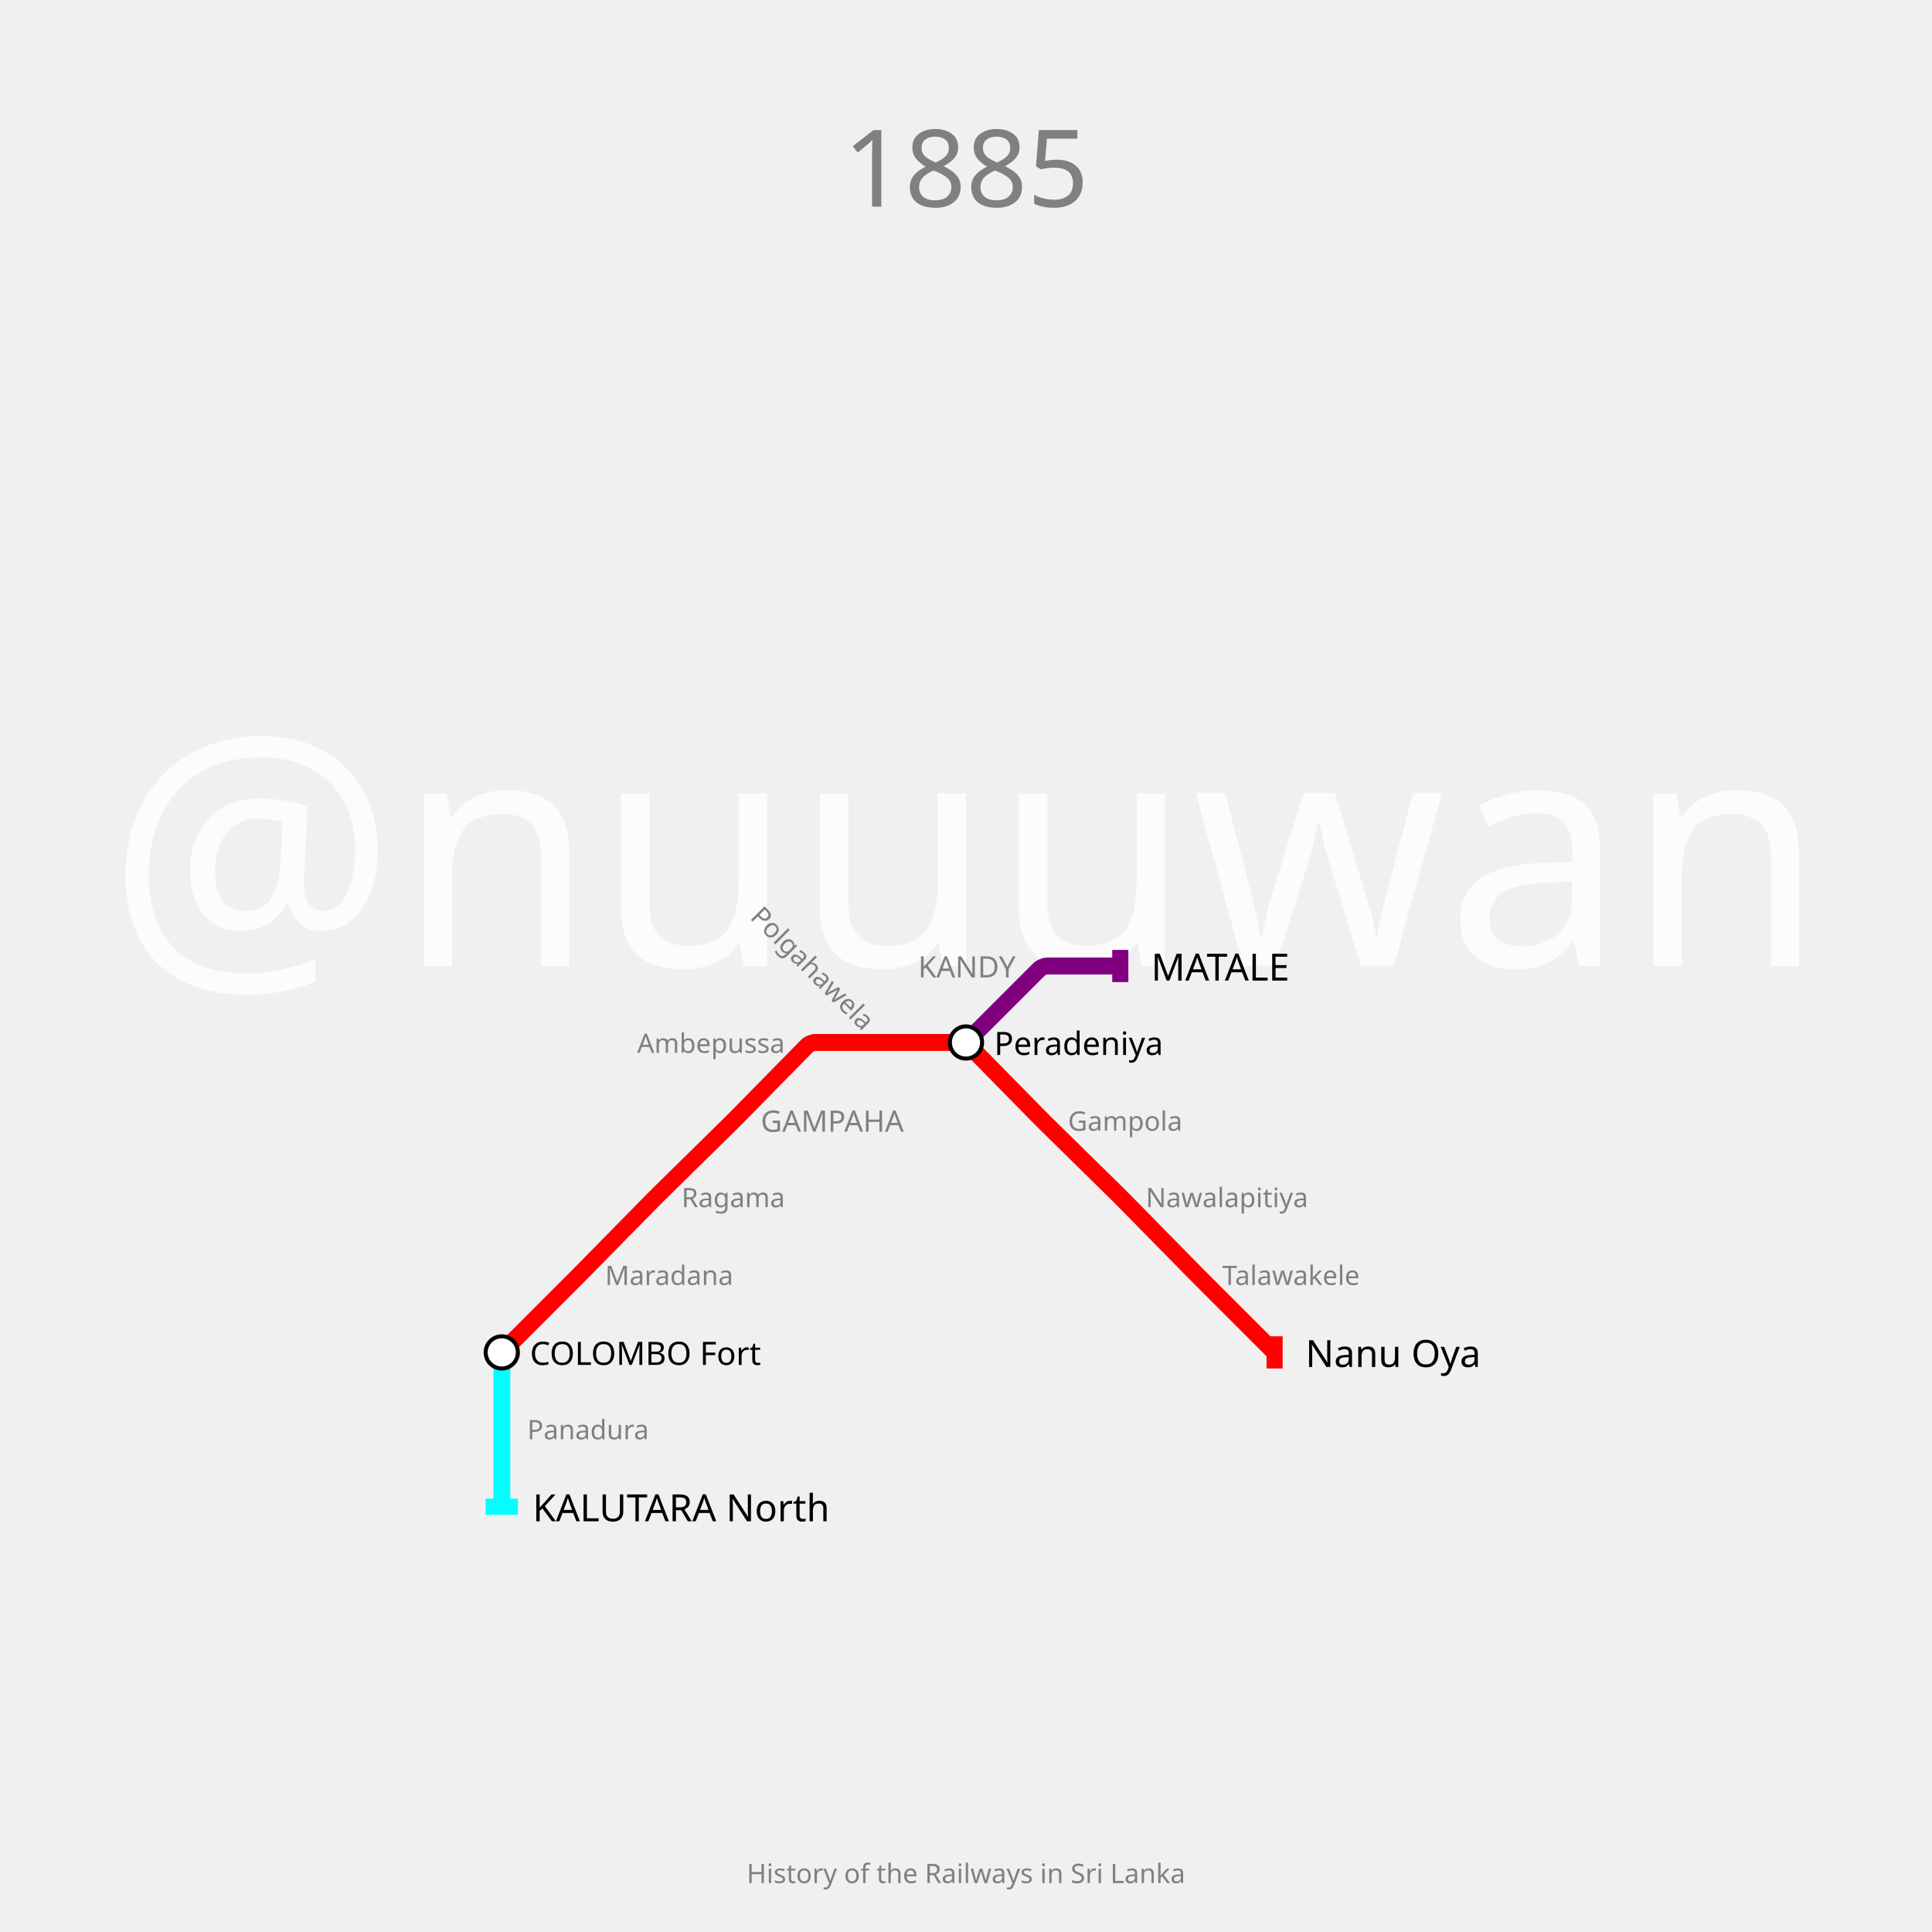
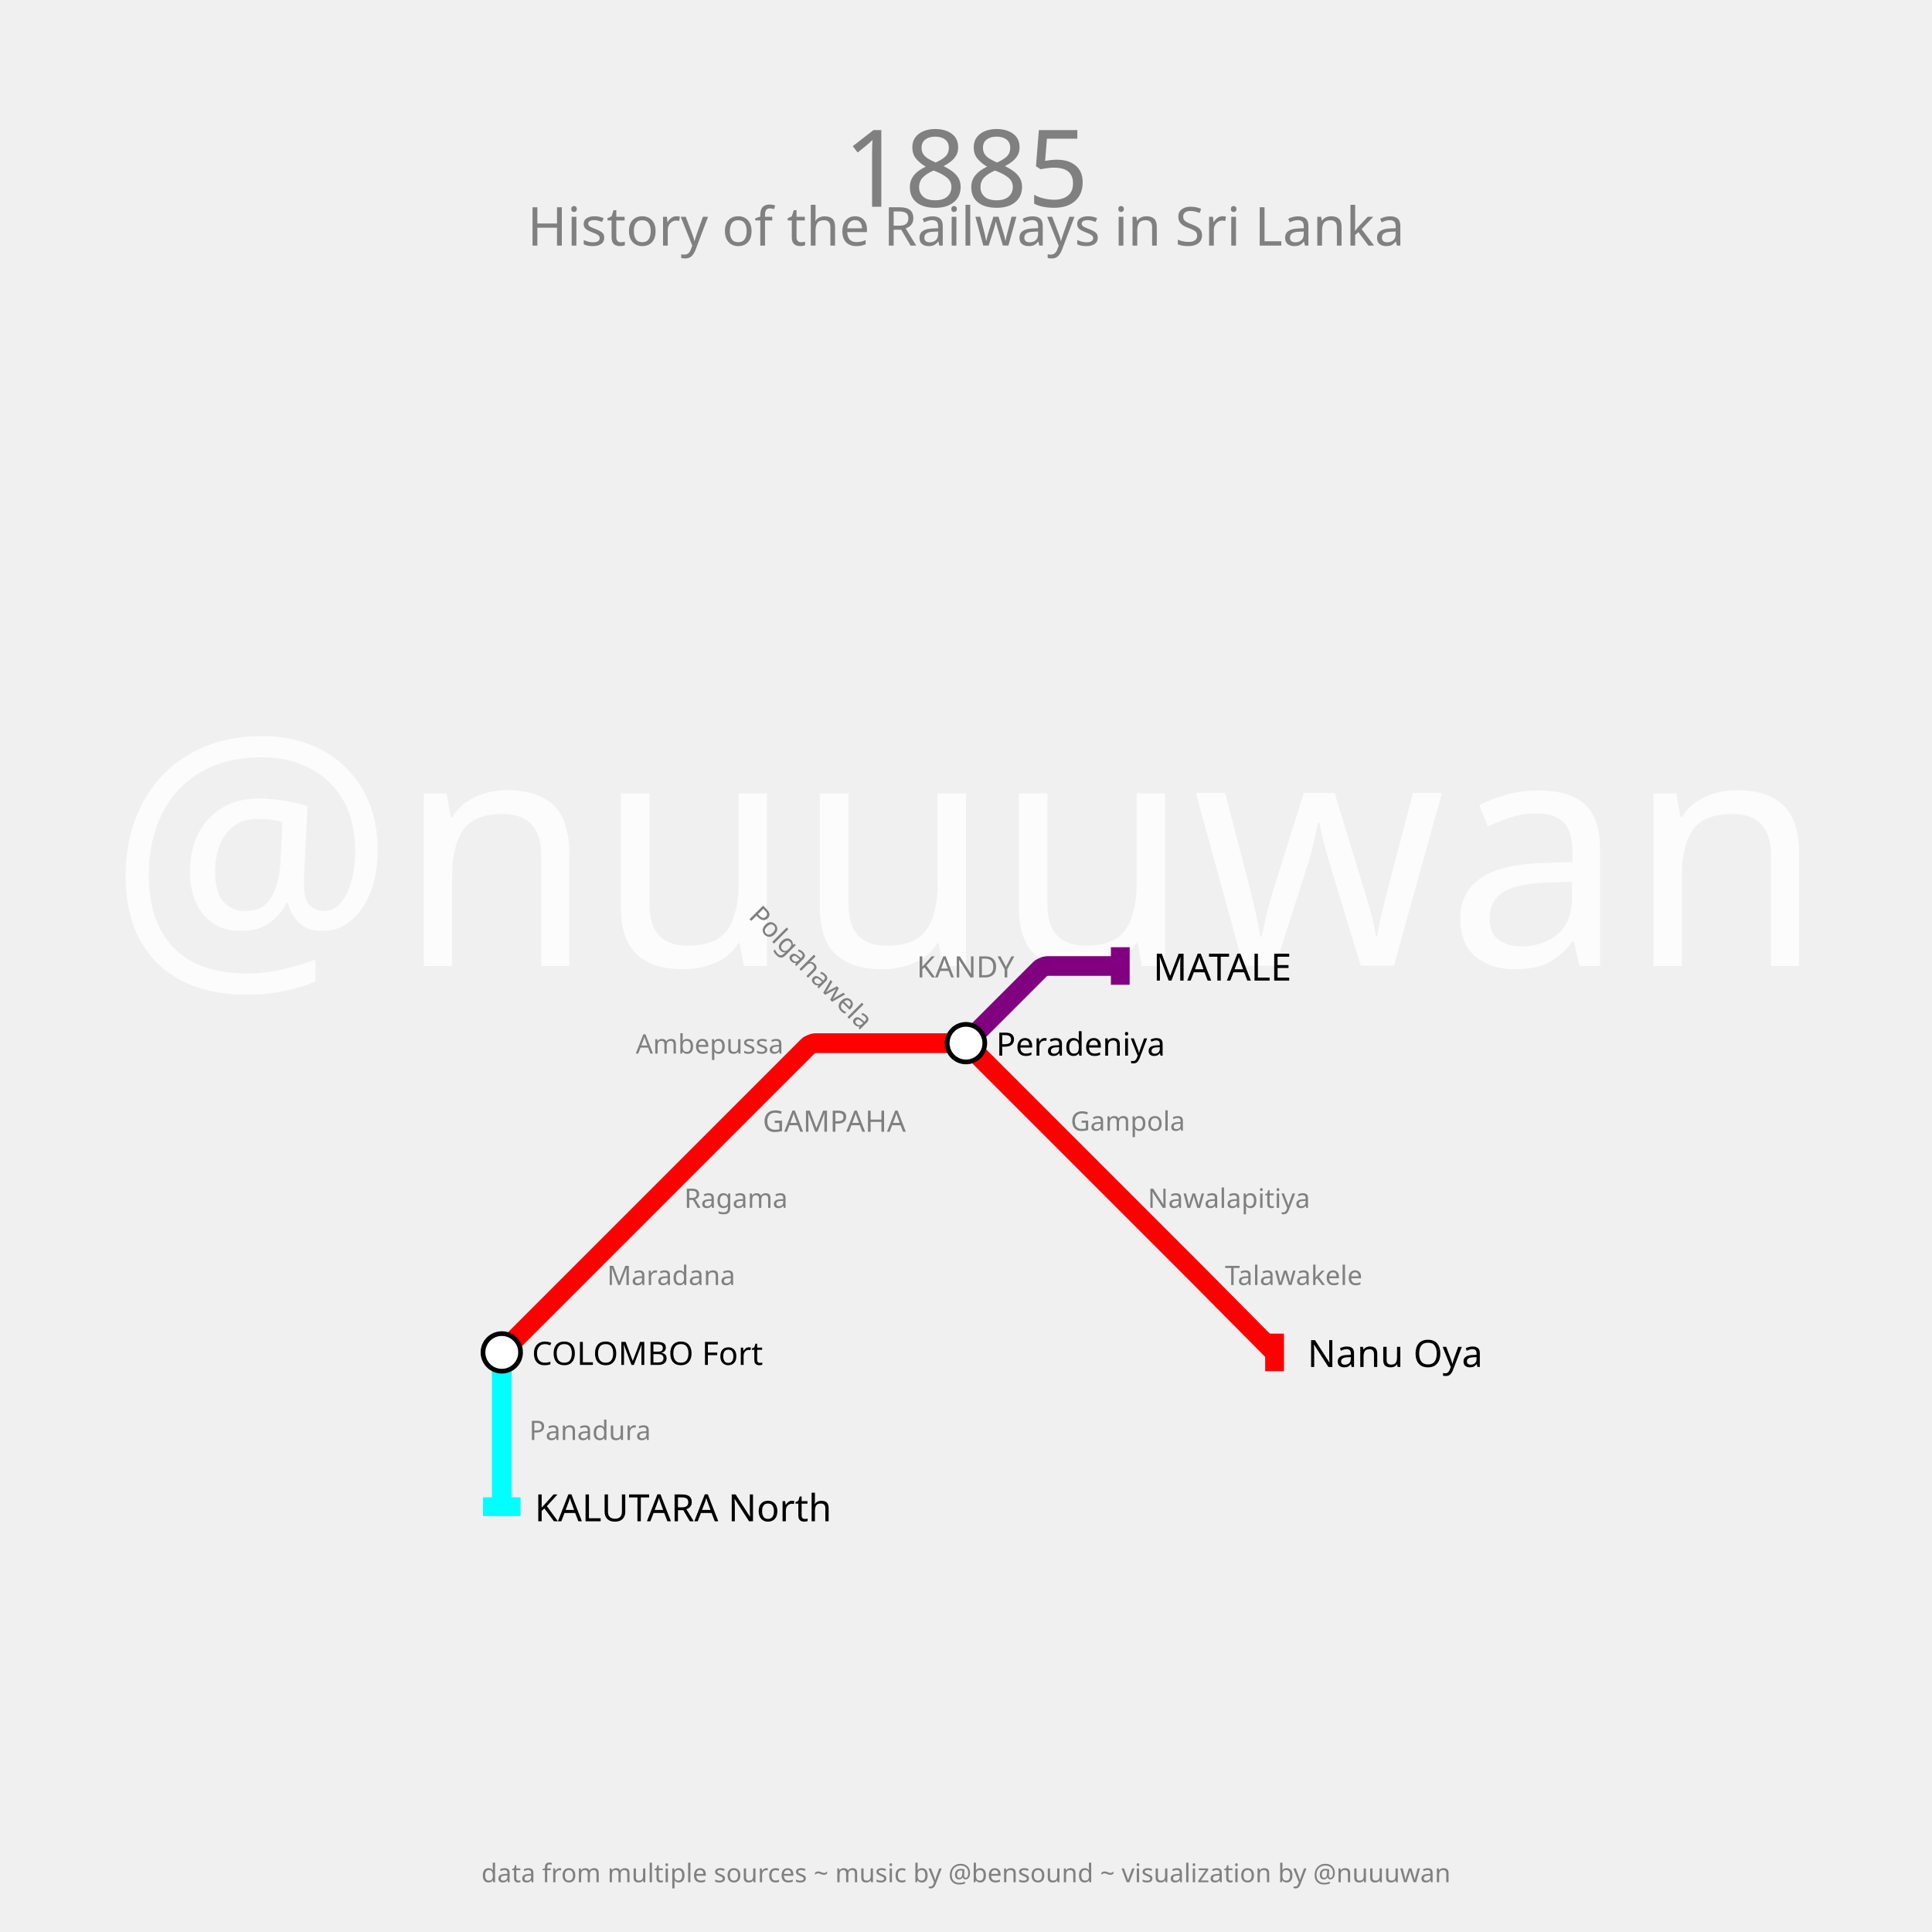
- <svg xmlns="http://www.w3.org/2000/svg" width="1440" height="1440" padding="144">
-   <text fill="#fcfcfc" stroke="none" font-size="240.0" font-family="p22" x="720.0" y="720.0" text-anchor="middle" dominant-baseline="center">@nuuuwan</text>
-   <text fill="gray" stroke="none" font-size="80" font-family="p22" x="720.0" y="92.0" text-anchor="middle" dominant-baseline="hanging">1885</text>
-   <text fill="gray" stroke="none" font-size="20" font-family="p22" x="720.0" y="1388.0" text-anchor="middle" dominant-baseline="text-top">History of the Railways in Sri Lanka</text>
+ <svg xmlns="http://www.w3.org/2000/svg" width="2880" height="2880" padding="288">
+   <text fill="#fcfcfc" stroke="none" font-size="480.0" font-family="p22" x="1440.0" y="1440.0" text-anchor="middle" dominant-baseline="center">@nuuuwan</text>
+   <text fill="gray" stroke="none" font-size="160" font-family="p22" x="1440.0" y="184.0" text-anchor="middle" dominant-baseline="hanging">1885</text>
+   <text fill="gray" stroke="none" font-size="80" font-family="p22" x="1440.0" y="304.0" text-anchor="middle" dominant-baseline="hanging">History of the Railways in Sri Lanka</text>
+   <text fill="gray" stroke="none" font-size="38.4" font-family="p22" x="1440.0" y="2776.0" text-anchor="middle" dominant-baseline="text-top">data from multiple sources ~ music by @bensound ~ visualization by @nuuuwan</text>
  <g>
-     <path fill="none" stroke-width="12.6" stroke-opacity="1" d="M 374.0,1008.0 L 429.125,952.875 C 430.083,951.917 433.9,948.067 434.85,947.1 L 486.293,894.755 C 487.195,893.837 490.837,890.195 491.755,889.293 L 544.238,837.715 C 545.159,836.81 548.81,833.159 549.715,832.238 L 601.967,779.068 C 602.645,778.379 605.933,777.0 606.9,777.0 L 662.0,777.0 L 717.1,777.0 C 718.067,777.0 721.355,778.379 722.033,779.068 L 774.252,832.203 C 775.168,833.136 778.864,836.832 779.797,837.748 L 832.24,889.287 C 833.16,890.192 836.808,893.84 837.713,894.76 L 889.286,947.238 C 890.19,948.159 893.826,951.826 894.738,952.738 L 950.0,1008.0" stroke="red" />
-     <rect stroke="none" fill-opacity="1" x="944" y="996" width="12" height="24" fill="red" />
+     <path fill="none" stroke-width="29.4" stroke-opacity="1" d="M 748.0,2016.0 L 864.0,1900.0 L 979.0,1785.0 L 1094.0,1670.0 L 1204.934,1559.066 C 1206.289,1557.711 1212.833,1555.0 1214.75,1555.0 L 1324.0,1555.0 L 1434.2,1555.0 C 1436.133,1555.0 1442.734,1557.734 1444.101,1559.101 L 1555.0,1670.0 L 1670.0,1785.0 L 1779.25,1894.25 C 1781.167,1896.167 1788.817,1903.85 1790.725,1905.775 L 1900.0,2016.0" stroke="red" />
+     <rect stroke="none" fill-opacity="1" x="1886" y="1988" width="28" height="56" fill="red" />
  </g>
  <g>
-     <path fill="none" stroke-width="12.6" stroke-opacity="1" d="M 720.0,777.0 L 774.949,722.051 C 775.633,721.367 778.933,720.0 779.9,720.0 L 835.0,720.0" stroke="purple" />
-     <rect stroke="none" fill-opacity="1" x="829" y="708" width="12" height="24" fill="purple" />
+     <path fill="none" stroke-width="29.4" stroke-opacity="1" d="M 1440.0,1555.0 L 1550.934,1444.066 C 1552.289,1442.711 1558.833,1440.0 1560.75,1440.0 L 1670.0,1440.0" stroke="purple" />
+     <rect stroke="none" fill-opacity="1" x="1656" y="1412" width="28" height="56" fill="purple" />
  </g>
  <g>
-     <path fill="none" stroke-width="12.6" stroke-opacity="1" d="M 374.0,1008.0 L 374.0,1065.0 L 374.0,1123.0" stroke="cyan" />
-     <rect stroke="none" fill-opacity="1" x="362" y="1117" width="24" height="12" fill="cyan" />
+     <path fill="none" stroke-width="29.4" stroke-opacity="1" d="M 748.0,2016.0 L 748.0,2131.0 L 748.0,2246.0" stroke="cyan" />
+     <rect stroke="none" fill-opacity="1" x="720" y="2232" width="56" height="28" fill="cyan" />
  </g>
  <g>
-     <text fill="black" stroke="none" font-size="28.0" font-family="p22" font-weight="100" text-anchor="start" dominant-baseline="central" x="973.0" y="1008" transform="translate(950,1008) rotate(0) translate(-950,-1008)">Nanu Oya</text>
+     <text fill="black" stroke="none" font-size="56.0" font-family="p22" font-weight="100" text-anchor="start" dominant-baseline="central" x="1949.0" y="2016" transform="translate(1900,2016) rotate(0) translate(-1900,-2016)">Nanu Oya</text>
  </g>
  <g>
-     <text fill="black" stroke="none" font-size="28.0" font-family="p22" font-weight="100" text-anchor="start" dominant-baseline="central" x="858.0" y="720" transform="translate(835,720) rotate(0) translate(-835,-720)">MATALE</text>
+     <text fill="black" stroke="none" font-size="56.0" font-family="p22" font-weight="100" text-anchor="start" dominant-baseline="central" x="1719.0" y="1440" transform="translate(1670,1440) rotate(0) translate(-1670,-1440)">MATALE</text>
  </g>
  <g>
-     <text fill="black" stroke="none" font-size="28.0" font-family="p22" font-weight="100" text-anchor="start" dominant-baseline="central" x="397.0" y="1123" transform="translate(374,1123) rotate(0) translate(-374,-1123)">KALUTARA North</text>
+     <text fill="black" stroke="none" font-size="56.0" font-family="p22" font-weight="100" text-anchor="start" dominant-baseline="central" x="797.0" y="2246" transform="translate(748,2246) rotate(0) translate(-748,-2246)">KALUTARA North</text>
  </g>
  <g>
-     <circle r="12" fill="white" stroke="black" stroke-width="3.0" cx="374" cy="1008" />
-     <text fill="black" stroke="none" font-size="24.0" font-family="p22" font-weight="100" text-anchor="start" dominant-baseline="central" x="395.0" y="1008" transform="translate(374,1008) rotate(0) translate(-374,-1008)">COLOMBO Fort</text>
+     <circle r="28" fill="white" stroke="black" stroke-width="7.0" cx="748" cy="2016" />
+     <text fill="black" stroke="none" font-size="48.0" font-family="p22" font-weight="100" text-anchor="start" dominant-baseline="central" x="793.0" y="2016" transform="translate(748,2016) rotate(0) translate(-748,-2016)">COLOMBO Fort</text>
  </g>
  <g>
-     <circle r="12" fill="white" stroke="black" stroke-width="3.0" cx="720" cy="777" />
-     <text fill="black" stroke="none" font-size="24.0" font-family="p22" font-weight="100" text-anchor="start" dominant-baseline="central" x="741.0" y="777" transform="translate(720,777) rotate(0) translate(-720,-777)">Peradeniya</text>
+     <circle r="28" fill="white" stroke="black" stroke-width="7.0" cx="1440" cy="1555" />
+     <text fill="black" stroke="none" font-size="48.0" font-family="p22" font-weight="100" text-anchor="start" dominant-baseline="central" x="1485.0" y="1555" transform="translate(1440,1555) rotate(0) translate(-1440,-1555)">Peradeniya</text>
  </g>
  <g>
-     <text fill="gray" stroke="none" font-size="22.0" font-family="p22" font-weight="100" text-anchor="start" dominant-baseline="central" x="567.0" y="835" transform="translate(547,835) rotate(0) translate(-547,-835)">GAMPAHA</text>
+     <text fill="gray" stroke="none" font-size="44.0" font-family="p22" font-weight="100" text-anchor="start" dominant-baseline="central" x="1137.0" y="1670" transform="translate(1094,1670) rotate(0) translate(-1094,-1670)">GAMPAHA</text>
  </g>
  <g>
-     <text fill="gray" stroke="none" font-size="22.0" font-family="p22" font-weight="100" text-anchor="end" dominant-baseline="central" x="757.0" y="720" transform="translate(777,720) rotate(0) translate(-777,-720)">KANDY</text>
+     <text fill="gray" stroke="none" font-size="44.0" font-family="p22" font-weight="100" text-anchor="end" dominant-baseline="central" x="1512.0" y="1440" transform="translate(1555,1440) rotate(0) translate(-1555,-1440)">KANDY</text>
  </g>
  <g>
-     <text fill="gray" stroke="none" font-size="20" font-family="p22" font-weight="100" text-anchor="start" dominant-baseline="central" x="451.0" y="950" transform="translate(432,950) rotate(0) translate(-432,-950)">Maradana</text>
+     <text fill="gray" stroke="none" font-size="40" font-family="p22" font-weight="100" text-anchor="start" dominant-baseline="central" x="905.0" y="1900" transform="translate(864,1900) rotate(0) translate(-864,-1900)">Maradana</text>
  </g>
  <g>
-     <text fill="gray" stroke="none" font-size="20" font-family="p22" font-weight="100" text-anchor="start" dominant-baseline="central" x="508.0" y="892" transform="translate(489,892) rotate(0) translate(-489,-892)">Ragama</text>
+     <text fill="gray" stroke="none" font-size="40" font-family="p22" font-weight="100" text-anchor="start" dominant-baseline="central" x="1020.0" y="1785" transform="translate(979,1785) rotate(0) translate(-979,-1785)">Ragama</text>
  </g>
  <g>
-     <text fill="gray" stroke="none" font-size="20" font-family="p22" font-weight="100" text-anchor="end" dominant-baseline="central" x="585.0" y="777" transform="translate(604,777) rotate(0) translate(-604,-777)">Ambepussa</text>
+     <text fill="gray" stroke="none" font-size="40" font-family="p22" font-weight="100" text-anchor="end" dominant-baseline="central" x="1168.0" y="1555" transform="translate(1209,1555) rotate(0) translate(-1209,-1555)">Ambepussa</text>
  </g>
  <g>
-     <text fill="gray" stroke="none" font-size="20" font-family="p22" font-weight="100" text-anchor="end" dominant-baseline="central" x="643.0" y="777" transform="translate(662,777) rotate(45) translate(-662,-777)">Polgahawela</text>
+     <text fill="gray" stroke="none" font-size="40" font-family="p22" font-weight="100" text-anchor="end" dominant-baseline="central" x="1283.0" y="1555" transform="translate(1324,1555) rotate(45) translate(-1324,-1555)">Polgahawela</text>
  </g>
  <g>
-     <text fill="gray" stroke="none" font-size="20" font-family="p22" font-weight="100" text-anchor="start" dominant-baseline="central" x="796.0" y="835" transform="translate(777,835) rotate(0) translate(-777,-835)">Gampola</text>
+     <text fill="gray" stroke="none" font-size="40" font-family="p22" font-weight="100" text-anchor="start" dominant-baseline="central" x="1596.0" y="1670" transform="translate(1555,1670) rotate(0) translate(-1555,-1670)">Gampola</text>
  </g>
  <g>
-     <text fill="gray" stroke="none" font-size="20" font-family="p22" font-weight="100" text-anchor="start" dominant-baseline="central" x="854.0" y="892" transform="translate(835,892) rotate(0) translate(-835,-892)">Nawalapitiya</text>
+     <text fill="gray" stroke="none" font-size="40" font-family="p22" font-weight="100" text-anchor="start" dominant-baseline="central" x="1711.0" y="1785" transform="translate(1670,1785) rotate(0) translate(-1670,-1785)">Nawalapitiya</text>
  </g>
  <g>
-     <text fill="gray" stroke="none" font-size="20" font-family="p22" font-weight="100" text-anchor="start" dominant-baseline="central" x="911.0" y="950" transform="translate(892,950) rotate(0) translate(-892,-950)">Talawakele</text>
+     <text fill="gray" stroke="none" font-size="40" font-family="p22" font-weight="100" text-anchor="start" dominant-baseline="central" x="1826.0" y="1900" transform="translate(1785,1900) rotate(0) translate(-1785,-1900)">Talawakele</text>
  </g>
  <g>
-     <text fill="gray" stroke="none" font-size="20" font-family="p22" font-weight="100" text-anchor="start" dominant-baseline="central" x="393.0" y="1065" transform="translate(374,1065) rotate(0) translate(-374,-1065)">Panadura</text>
+     <text fill="gray" stroke="none" font-size="40" font-family="p22" font-weight="100" text-anchor="start" dominant-baseline="central" x="789.0" y="2131" transform="translate(748,2131) rotate(0) translate(-748,-2131)">Panadura</text>
  </g>
</svg>
